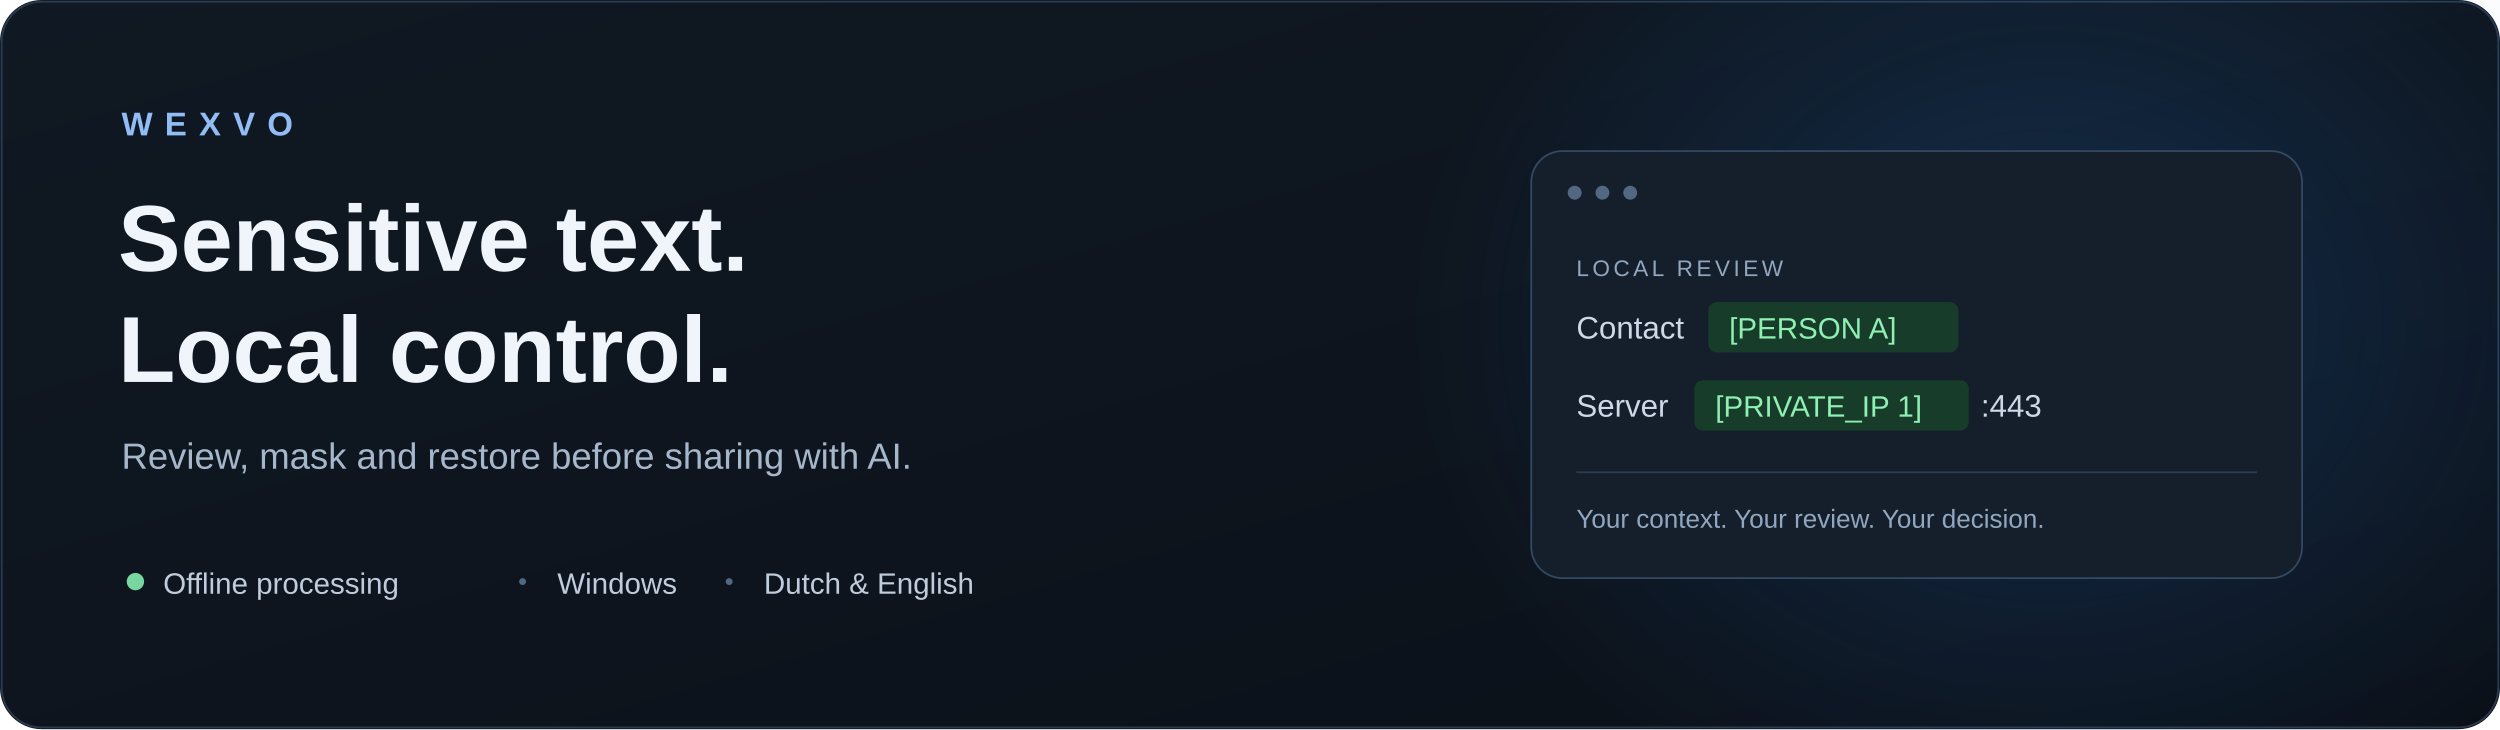
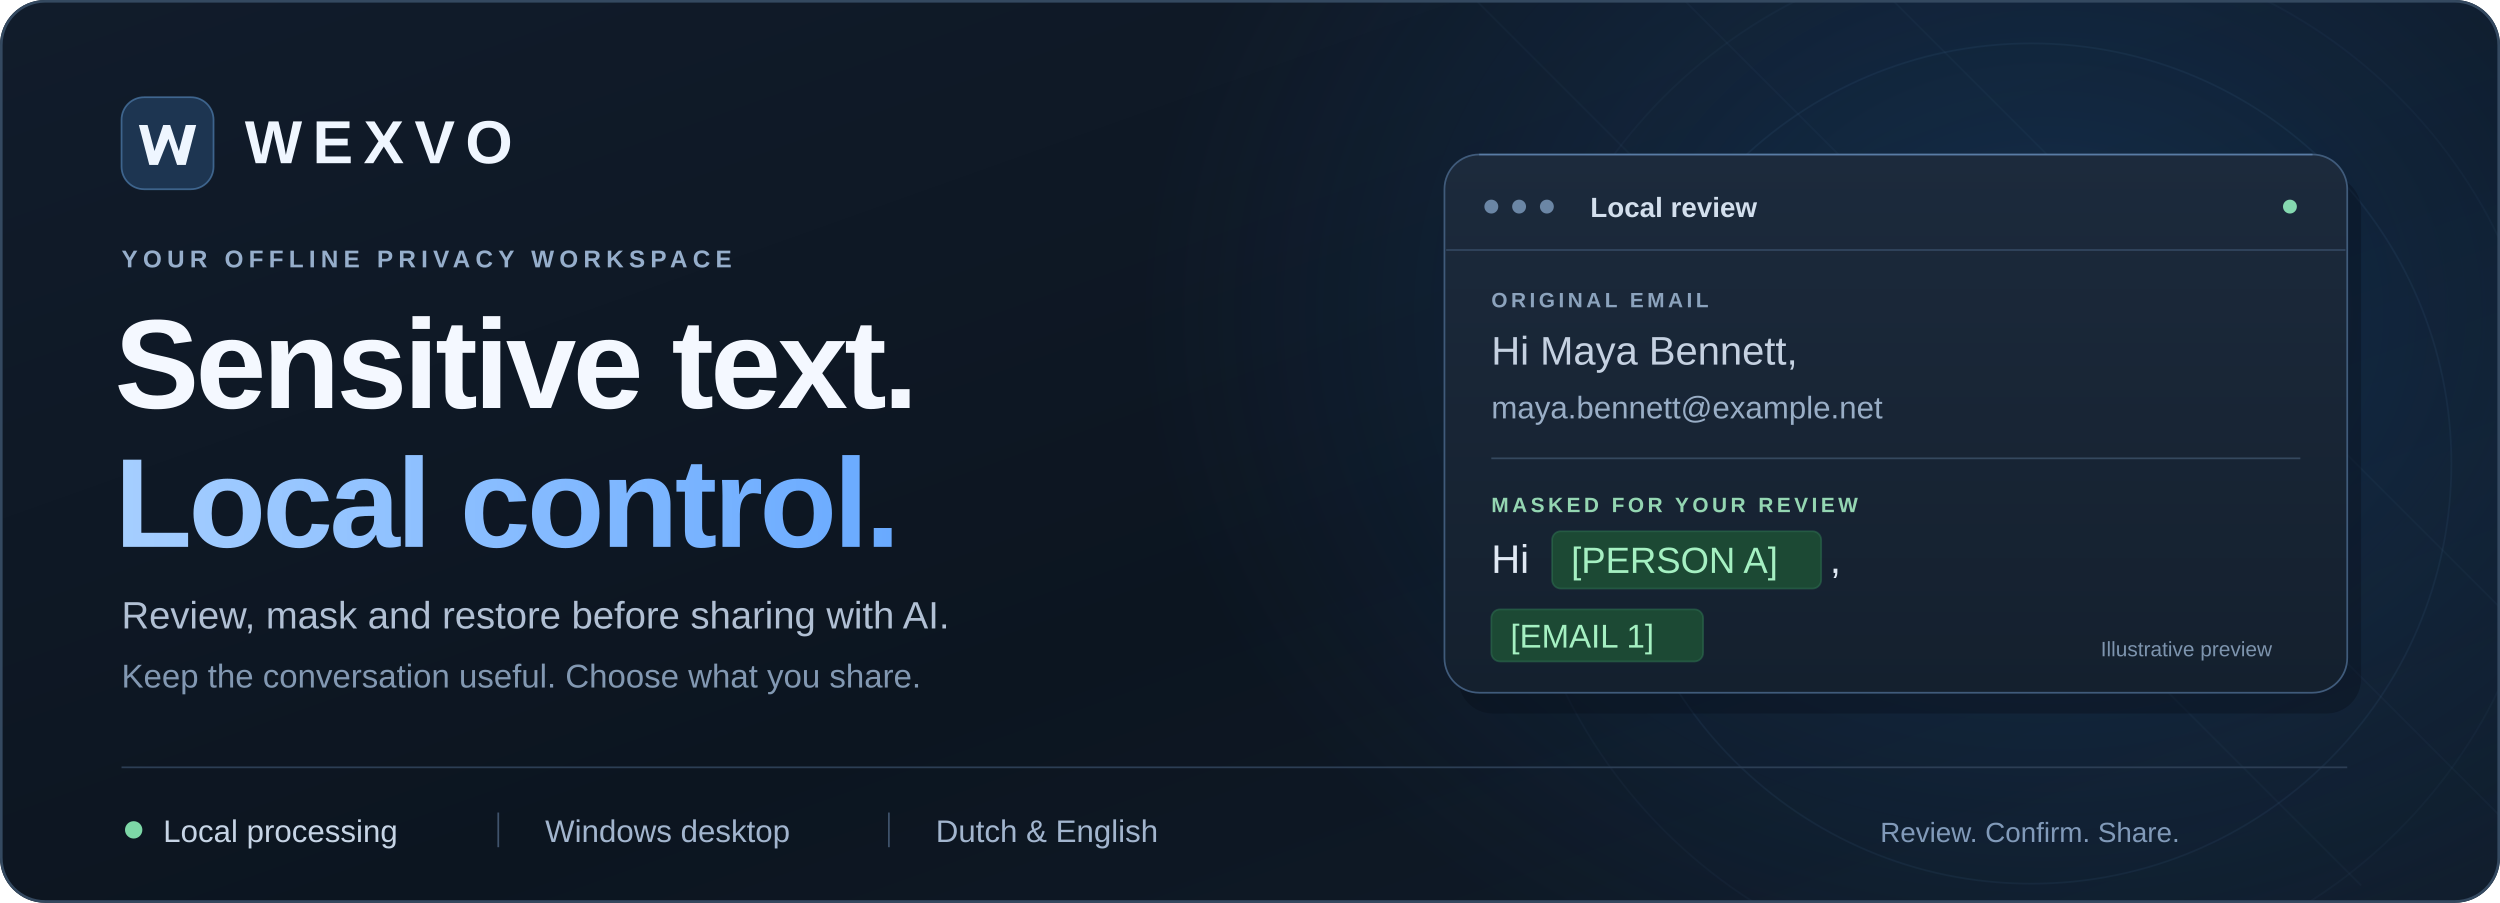
- <svg xmlns="http://www.w3.org/2000/svg" width="1440" height="420" viewBox="0 0 1440 420" role="img" aria-labelledby="title desc">
+ <svg xmlns="http://www.w3.org/2000/svg" width="1440" height="520" viewBox="0 0 1440 520" role="img" aria-labelledby="title desc">
  <defs>
-     <linearGradient id="bg" x2="1" y2="1">
-       <stop stop-color="#101923" />
-       <stop offset="1" stop-color="#0b1018" />
+     <linearGradient id="background" x1="0" y1="0" x2="1" y2="1">
+       <stop stop-color="#111c2b" />
+       <stop offset="0.58" stop-color="#0c1520" />
+       <stop offset="1" stop-color="#101c2a" />
    </linearGradient>
-     <radialGradient id="glow">
-       <stop stop-color="#2474cc" stop-opacity=".26" />
-       <stop offset="1" stop-color="#2474cc" stop-opacity="0" />
+     <radialGradient id="light">
+       <stop stop-color="#318bed" stop-opacity=".2" />
+       <stop offset="1" stop-color="#318bed" stop-opacity="0" />
    </radialGradient>
+     <linearGradient id="type" x1="0" y1="0" x2="1" y2="0">
+       <stop stop-color="#a5ceff" />
+       <stop offset="1" stop-color="#69aaff" />
+     </linearGradient>
+     <linearGradient id="card" x1="0" y1="0" x2="0" y2="1">
+       <stop stop-color="#1c2a3c" />
+       <stop offset="1" stop-color="#14202e" />
+     </linearGradient>
+     <clipPath id="clip">
+       <rect width="1440" height="520" rx="26" />
+     </clipPath>
  </defs>
-   <rect width="1440" height="420" rx="24" fill="url(#bg)" />
-   <rect x="1" y="1" width="1438" height="418" rx="23" fill="none" stroke="#2a3b50" />
-   <ellipse cx="1180" cy="185" rx="370" ry="310" fill="url(#glow)" />
-   <g font-family="Segoe UI,Arial,sans-serif">
-     <text x="70" y="78" fill="#91bdf4" font-size="19" font-weight="650" letter-spacing="7">WEXVO</text>
-     <text x="68" y="156" fill="#f0f5fc" font-size="54" font-weight="700">Sensitive text.</text>
-     <text x="68" y="220" fill="#f0f5fc" font-size="54" font-weight="700">Local control.</text>
-     <text x="70" y="270" fill="#a6b7cc" font-size="21">Review, mask and restore before sharing with AI.</text>
-     <circle cx="78" cy="335" r="5" fill="#78d6a0" />
-     <text x="94" y="342" fill="#c0ccdc" font-size="17">Offline processing</text>
-     <circle cx="301" cy="335" r="2" fill="#526782" />
-     <text x="321" y="342" fill="#c0ccdc" font-size="17">Windows</text>
-     <circle cx="420" cy="335" r="2" fill="#526782" />
-     <text x="440" y="342" fill="#c0ccdc" font-size="17">Dutch &amp; English</text>
-     <rect x="882" y="87" width="444" height="246" rx="18" fill="#151f2c" stroke="#344963" />
-     <circle cx="907" cy="111" r="4" fill="#526782" />
-     <circle cx="923" cy="111" r="4" fill="#526782" />
-     <circle cx="939" cy="111" r="4" fill="#526782" />
-     <text x="908" y="159" fill="#91a7c0" font-size="13" letter-spacing="2">LOCAL REVIEW</text>
-     <text x="908" y="195" fill="#ced9e8" font-size="18">Contact</text>
-     <rect x="984" y="174" width="144" height="29" rx="5" fill="#173d2a" />
-     <text x="996" y="195" fill="#8ff0b4" font-size="17">[PERSON A]</text>
-     <text x="908" y="240" fill="#ced9e8" font-size="18">Server</text>
-     <rect x="976" y="219" width="158" height="29" rx="5" fill="#173d2a" />
-     <text x="988" y="240" fill="#8ff0b4" font-size="17">[PRIVATE_IP 1]</text>
-     <text x="1141" y="240" fill="#ced9e8" font-size="18">:443</text>
-     <path d="M908 272h392" stroke="#2b3b50" />
-     <text x="908" y="304" fill="#91a7c0" font-size="15">Your context. Your review. Your decision.</text>
+   <g clip-path="url(#clip)">
+     <rect width="1440" height="520" fill="url(#background)" />
+     <ellipse cx="1180" cy="180" rx="530" ry="430" fill="url(#light)" />
+     <path d="M770 -80 1360 510M890 -80 1480 510M1010 -80 1600 510" stroke="#8bb9ef" stroke-opacity=".035" stroke-width="1" />
+     <circle cx="1170" cy="267" r="242" fill="none" stroke="#79b0ef" stroke-opacity=".065" />
+     <circle cx="1170" cy="267" r="299" fill="none" stroke="#79b0ef" stroke-opacity=".035" />
+     <g font-family="Segoe UI,Arial,sans-serif">
+       <rect x="70" y="56" width="53" height="53" rx="13" fill="#1d3551" stroke="#4f7eaf" stroke-opacity=".7" />
+       <path d="m80 72 6 23h5l6-15 5 15h5l6-23h-6l-4 15-5-15h-4l-5 15-4-15z" fill="#eef6ff" />
+       <text x="141" y="94" fill="#eff6ff" font-size="35" font-weight="700" letter-spacing="6">WEXVO</text>
+       <text x="70" y="154" fill="#96aecb" font-size="14" font-weight="600" letter-spacing="3">YOUR OFFLINE PRIVACY WORKSPACE</text>
+       <text x="66" y="235" fill="#f4f8ff" font-size="73" font-weight="700" letter-spacing="-2">Sensitive text.</text>
+       <text x="66" y="315" fill="url(#type)" font-size="73" font-weight="700" letter-spacing="-2">Local control.</text>
+       <text x="70" y="362" fill="#b1c0d4" font-size="22">Review, mask and restore before sharing with AI.</text>
+       <text x="70" y="396" fill="#8298b2" font-size="19">Keep the conversation useful. Choose what you share.</text>
+       <rect x="840" y="101" width="520" height="310" rx="20" fill="#060e18" fill-opacity=".35" />
+       <rect x="832" y="89" width="520" height="310" rx="20" fill="url(#card)" stroke="#405b7b" />
+       <path d="M852 89h480" stroke="#86b9f3" stroke-opacity=".35" />
+       <circle cx="859" cy="119" r="4" fill="#6b86a5" />
+       <circle cx="875" cy="119" r="4" fill="#6b86a5" />
+       <circle cx="891" cy="119" r="4" fill="#6b86a5" />
+       <text x="916" y="125" fill="#d3dfed" font-size="16" font-weight="600">Local review</text>
+       <circle cx="1319" cy="119" r="4" fill="#85d9b0" />
+       <path d="M833 144h518" stroke="#32465f" />
+       <text x="859" y="177" fill="#8ca3bd" font-size="12" font-weight="600" letter-spacing="2">ORIGINAL EMAIL</text>
+       <text x="859" y="210" fill="#c5d1e1" font-size="23">Hi Maya Bennett,</text>
+       <text x="859" y="241" fill="#99aec6" font-size="18">maya.bennett@example.net</text>
+       <path d="M859 264h466" stroke="#35485e" />
+       <text x="859" y="295" fill="#94d6b2" font-size="12" font-weight="600" letter-spacing="2">MASKED FOR YOUR REVIEW</text>
+       <text x="859" y="330" fill="#e0e9f4" font-size="23">Hi</text>
+       <rect x="894" y="306" width="155" height="33" rx="5" fill="#1c4934" stroke="#307654" stroke-opacity=".5" />
+       <text x="905" y="330" fill="#a5f0c2" font-size="21">[PERSON A]</text>
+       <text x="1054" y="330" fill="#e0e9f4" font-size="23">,</text>
+       <rect x="859" y="351" width="122" height="30" rx="5" fill="#1c4934" stroke="#307654" stroke-opacity=".5" />
+       <text x="870" y="373" fill="#a5f0c2" font-size="19">[EMAIL 1]</text>
+       <text x="1210" y="378" fill="#7d94ae" font-size="12">Illustrative preview</text>
+       <path d="M70 442h1282" stroke="#2c3e54" />
+       <circle cx="77" cy="478" r="5" fill="#7dd7a7" />
+       <text x="94" y="485" fill="#c6d4e5" font-size="18">Local processing</text>
+       <path d="M287 468v20" stroke="#40536c" />
+       <text x="314" y="485" fill="#a2b5ce" font-size="18">Windows desktop</text>
+       <path d="M512 468v20" stroke="#40536c" />
+       <text x="539" y="485" fill="#a2b5ce" font-size="18">Dutch &amp; English</text>
+       <text x="1083" y="485" fill="#819ab9" font-size="16">Review. Confirm. Share.</text>
+     </g>
  </g>
+   <rect x=".75" y=".75" width="1438.5" height="518.5" rx="25.25" fill="none" stroke="#344960" stroke-width="1.5" />
</svg>
